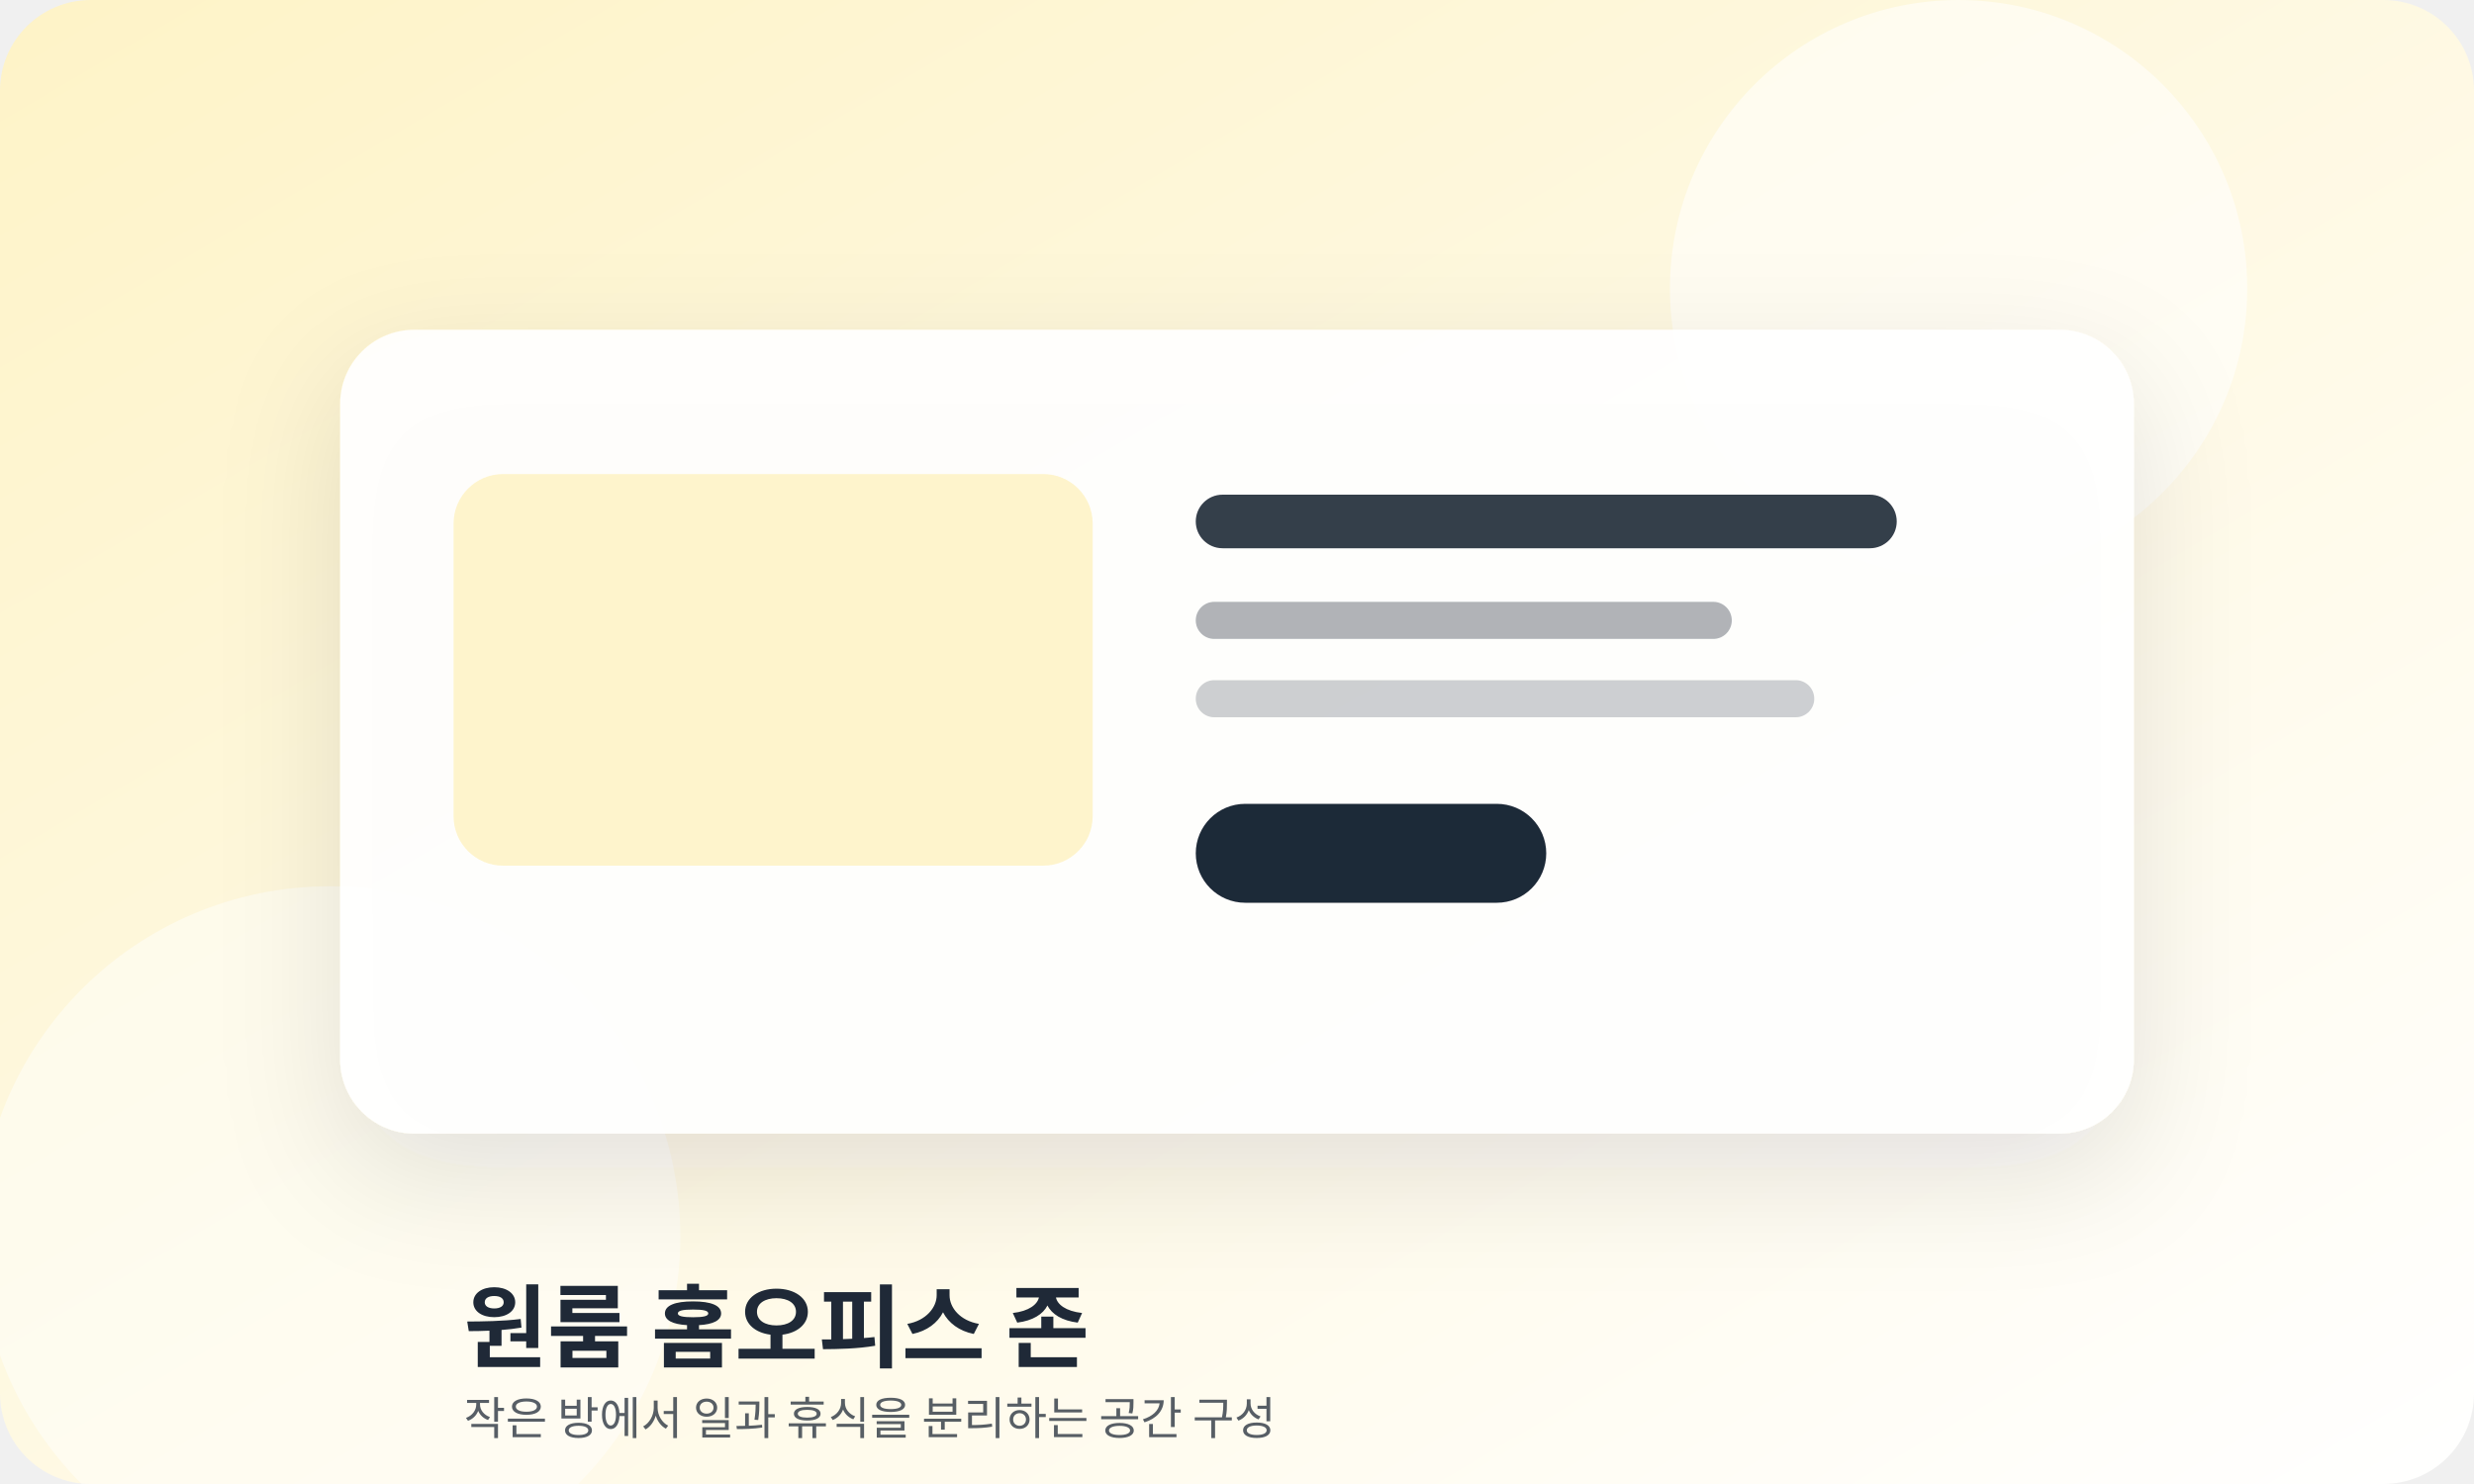
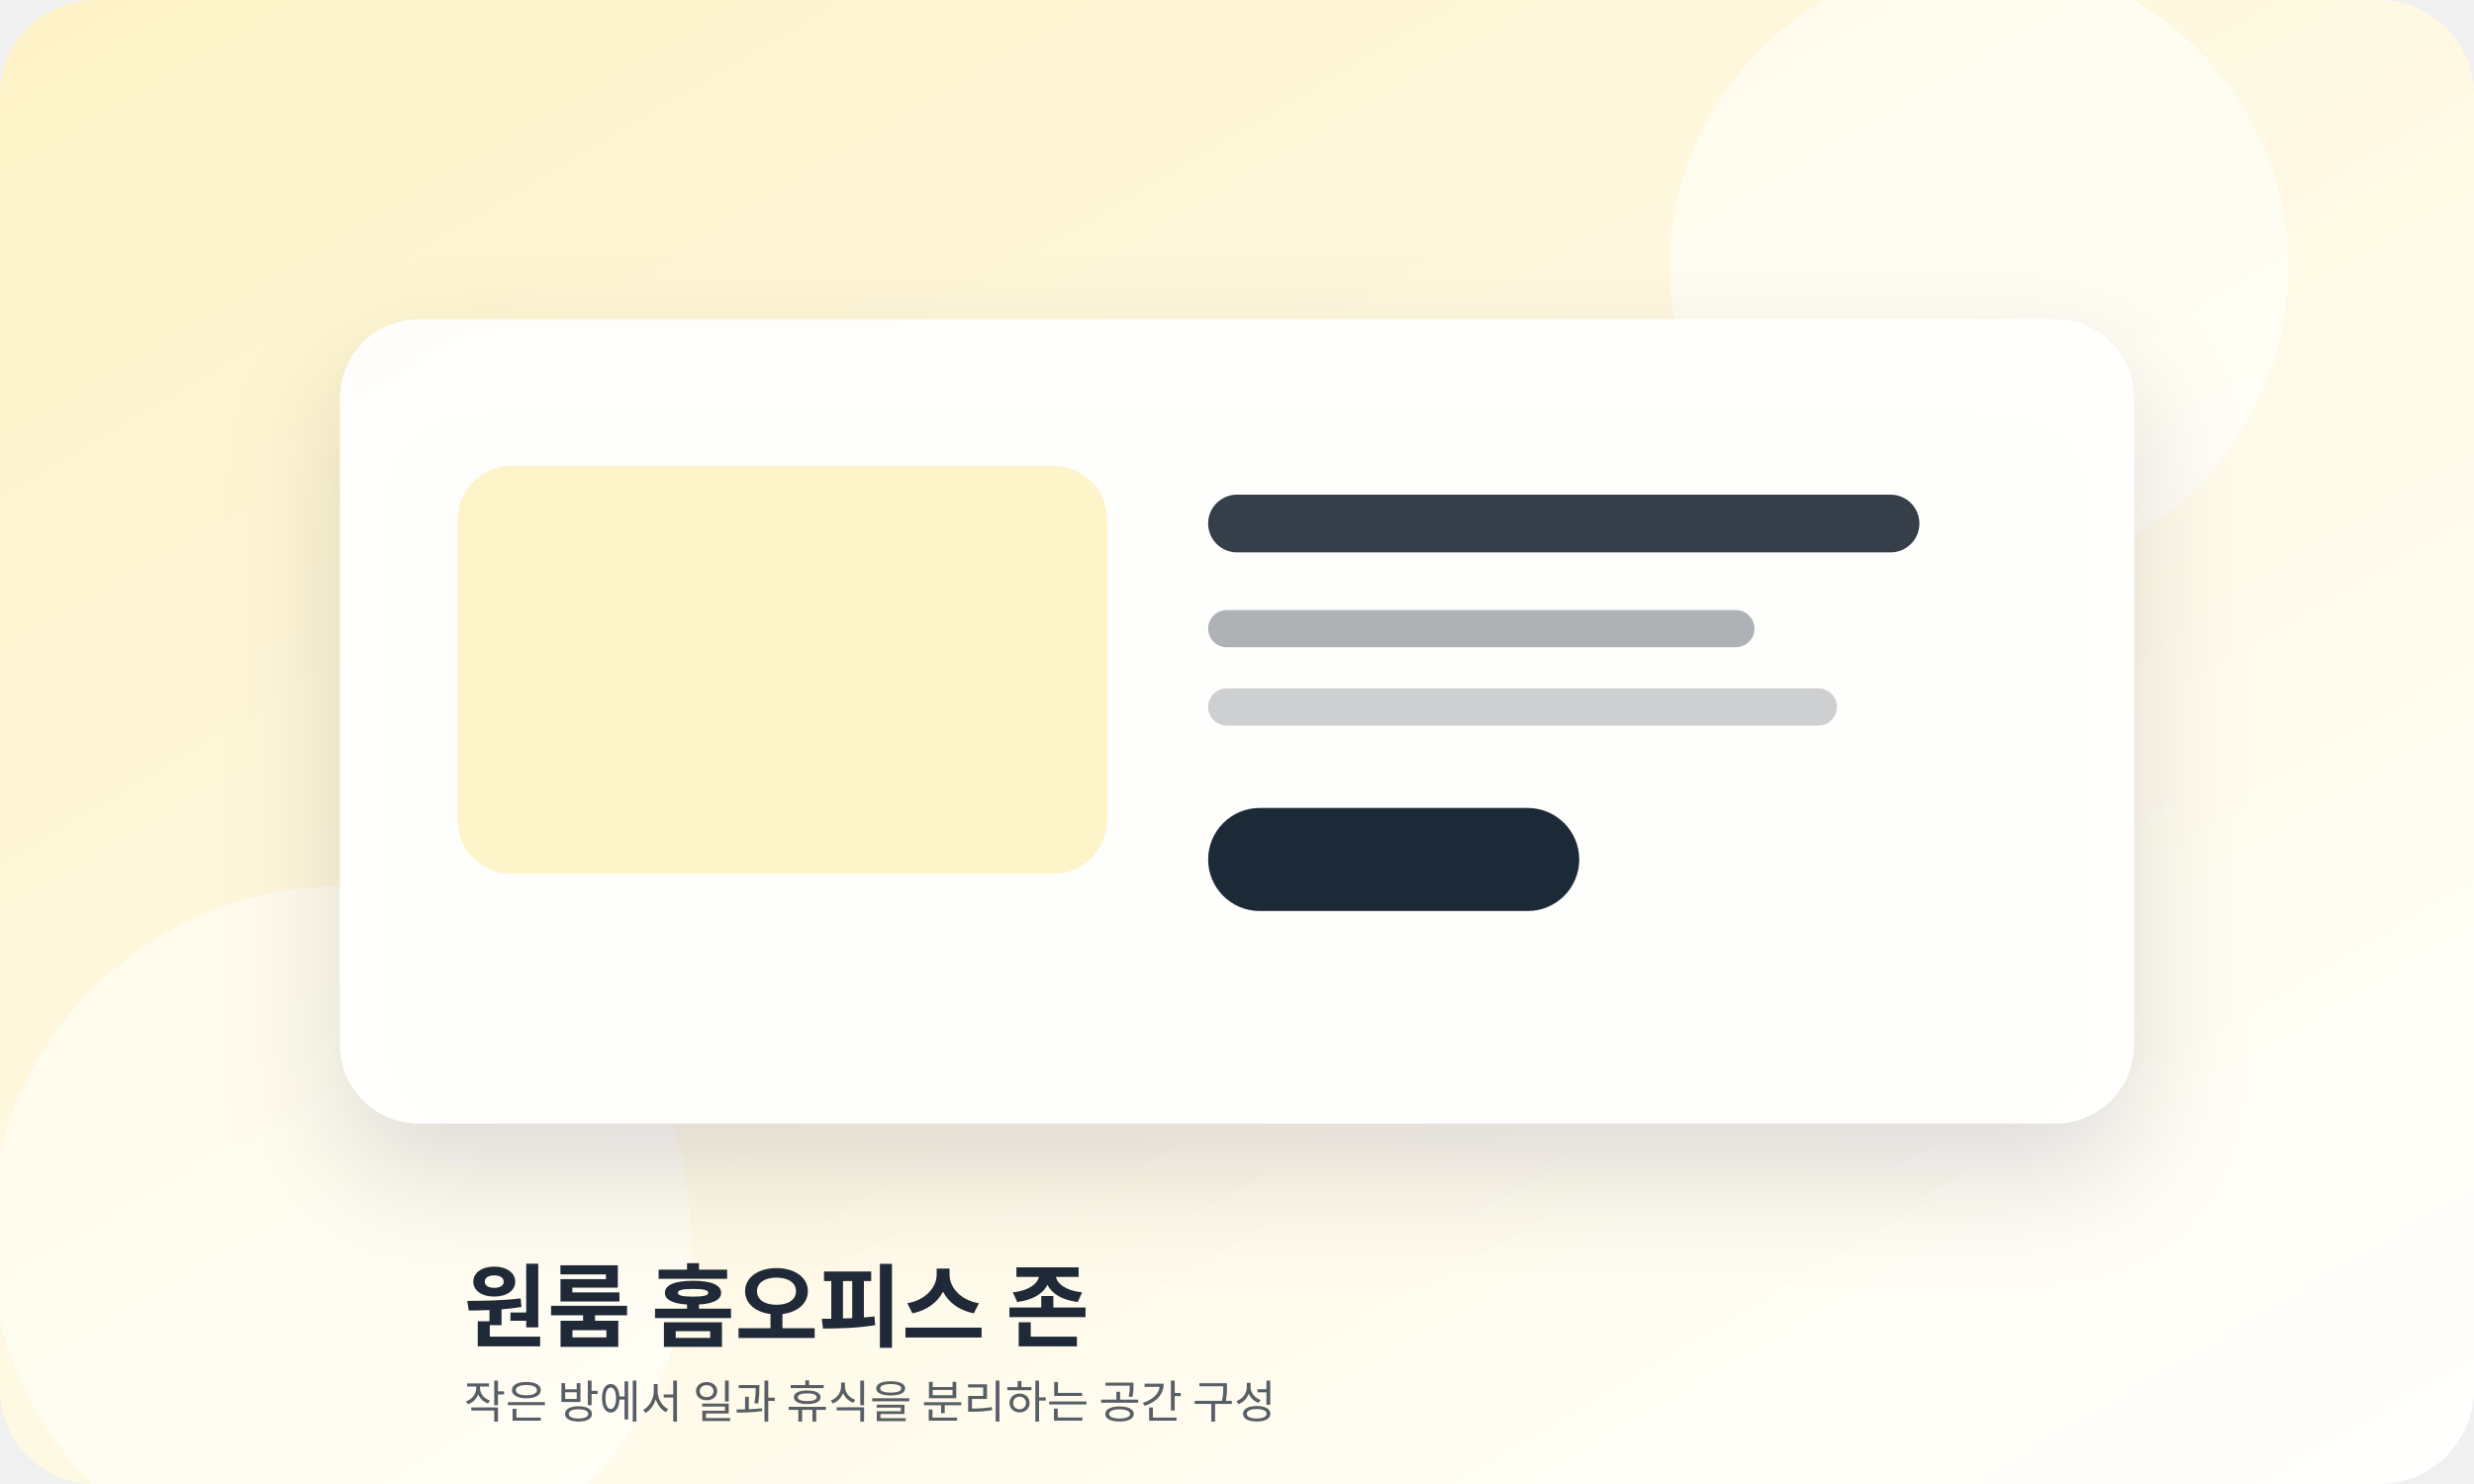
<svg xmlns="http://www.w3.org/2000/svg" width="1200" height="720" viewBox="0 0 1200 720" role="img" aria-label="원룸 홈오피스 존">
  <defs>
    <linearGradient id="g" x1="0" x2="1" y1="0" y2="1">
      <stop stop-color="#fef3c7" offset="0" />
      <stop stop-color="#ffffff" offset="1" />
    </linearGradient>
-     <filter id="s" x="-20%" y="-20%" width="140%" height="140%">
-       <feDropShadow dx="0" dy="20" stdDeviation="30" flood-color="#0f172a" flood-opacity=".12" />
+     <filter id="shadow" x="-20%" y="-20%" width="140%" height="140%">
+       <feDropShadow dx="0" dy="24" stdDeviation="28" flood-color="#0f172a" flood-opacity=".14" />
    </filter>
  </defs>
-   <rect width="1200" height="720" rx="44" fill="url(#g)" />
-   <circle cx="950" cy="140" r="140" fill="#fff" opacity=".55" />
-   <circle cx="160" cy="600" r="170" fill="#fff" opacity=".45" />
-   <g filter="url(#s)">
-     <rect x="165" y="160" width="870" height="390" rx="36" fill="#fff" opacity=".92" />
-     <rect x="220" y="230" width="310" height="190" rx="24" fill="#fef3c7" opacity=".9" />
-     <rect x="580" y="240" width="340" height="26" rx="13" fill="#1f2937" opacity=".9" />
-     <rect x="580" y="292" width="260" height="18" rx="9" fill="#1f2937" opacity=".35" />
-     <rect x="580" y="330" width="300" height="18" rx="9" fill="#1f2937" opacity=".22" />
-     <rect x="580" y="390" width="170" height="48" rx="24" fill="#1f2937" />
+   <rect width="1200" height="720" rx="46" fill="url(#g)" />
+   <circle cx="960" cy="130" r="150" fill="#ffffff" opacity=".55" />
+   <circle cx="165" cy="600" r="170" fill="#ffffff" opacity=".5" />
+   <g filter="url(#shadow)">
+     <rect x="165" y="155" width="870" height="390" rx="38" fill="#fff" opacity=".94" />
+     <rect x="222" y="226" width="315" height="198" rx="26" fill="#fef3c7" opacity=".95" />
+     <rect x="586" y="240" width="345" height="28" rx="14" fill="#1f2937" opacity=".9" />
+     <rect x="586" y="296" width="265" height="18" rx="9" fill="#1f2937" opacity=".36" />
+     <rect x="586" y="334" width="305" height="18" rx="9" fill="#1f2937" opacity=".22" />
+     <rect x="586" y="392" width="180" height="50" rx="25" fill="#1f2937" />
  </g>
-   <text x="225" y="660" fill="#1f2937" font-family="Arial, sans-serif" font-size="44" font-weight="800">원룸 홈오피스 존</text>
-   <text x="225" y="696" fill="#1f2937" opacity=".75" font-family="Arial, sans-serif" font-size="22">작은 방에서 일과 휴식을 분리하는 공간 구성</text>
+   <text x="225" y="650" fill="#1f2937" font-family="Arial, sans-serif" font-size="44" font-weight="800">원룸 홈오피스 존</text>
+   <text x="225" y="688" fill="#1f2937" opacity=".75" font-family="Arial, sans-serif" font-size="22">작은 방에서 일과 휴식을 분리하는 공간 구성</text>
</svg>
